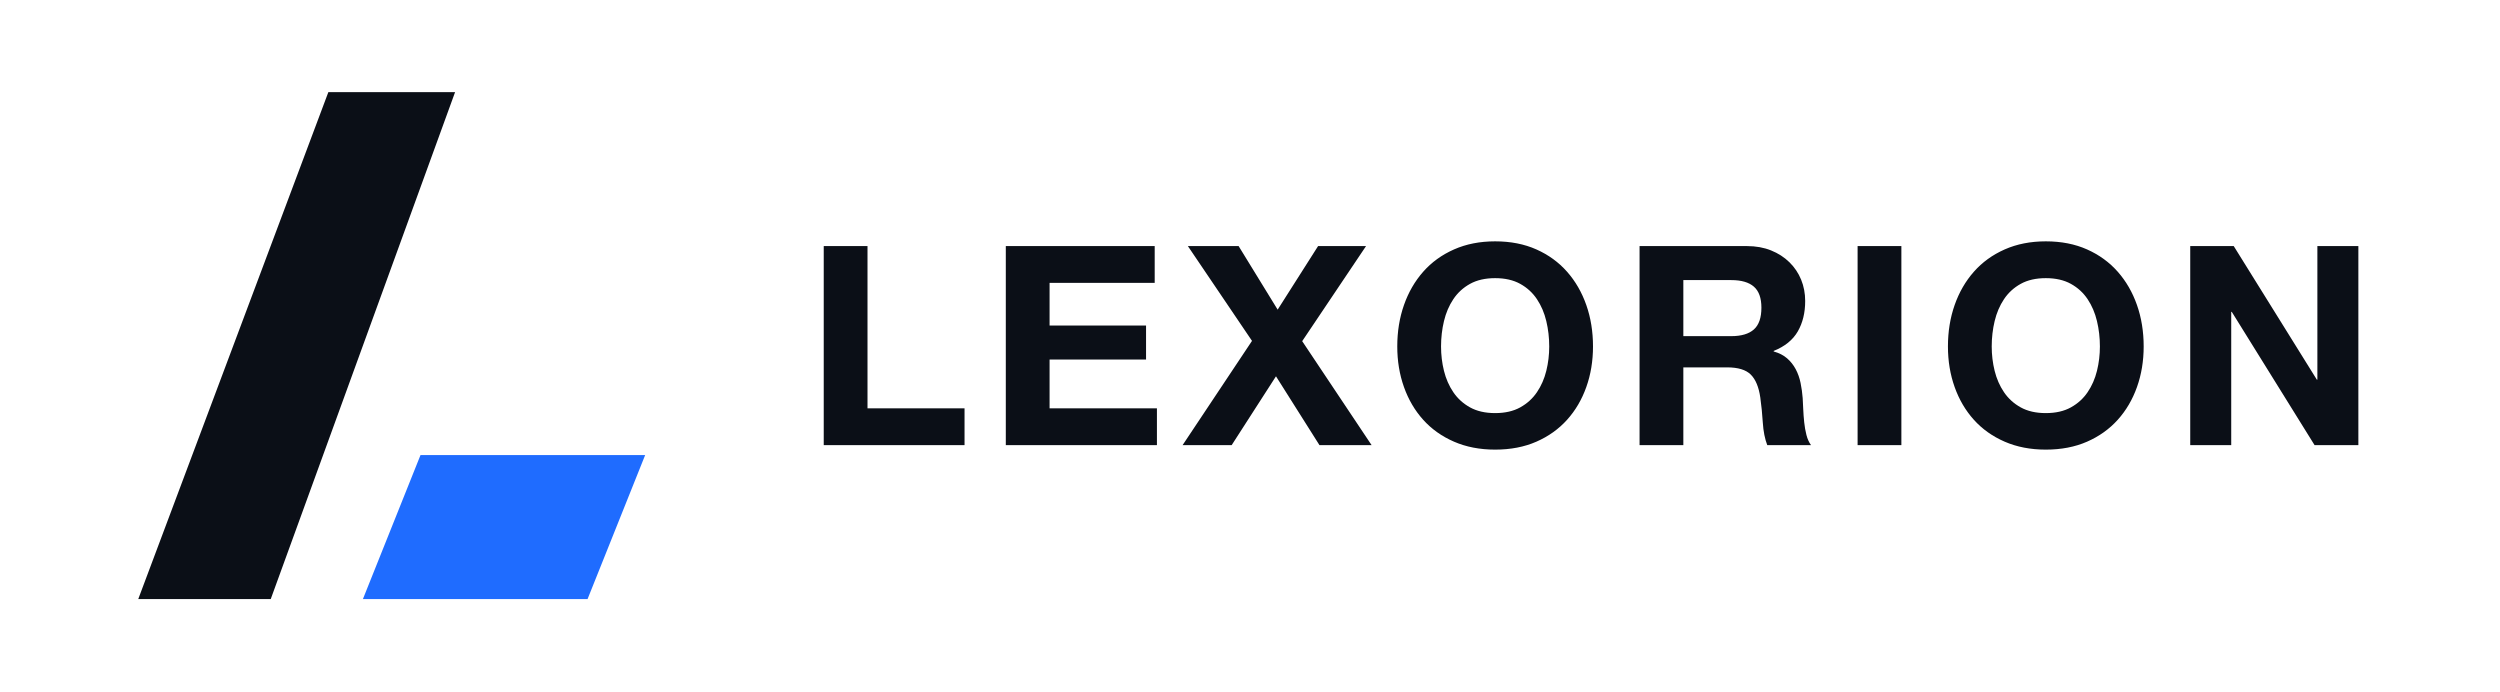
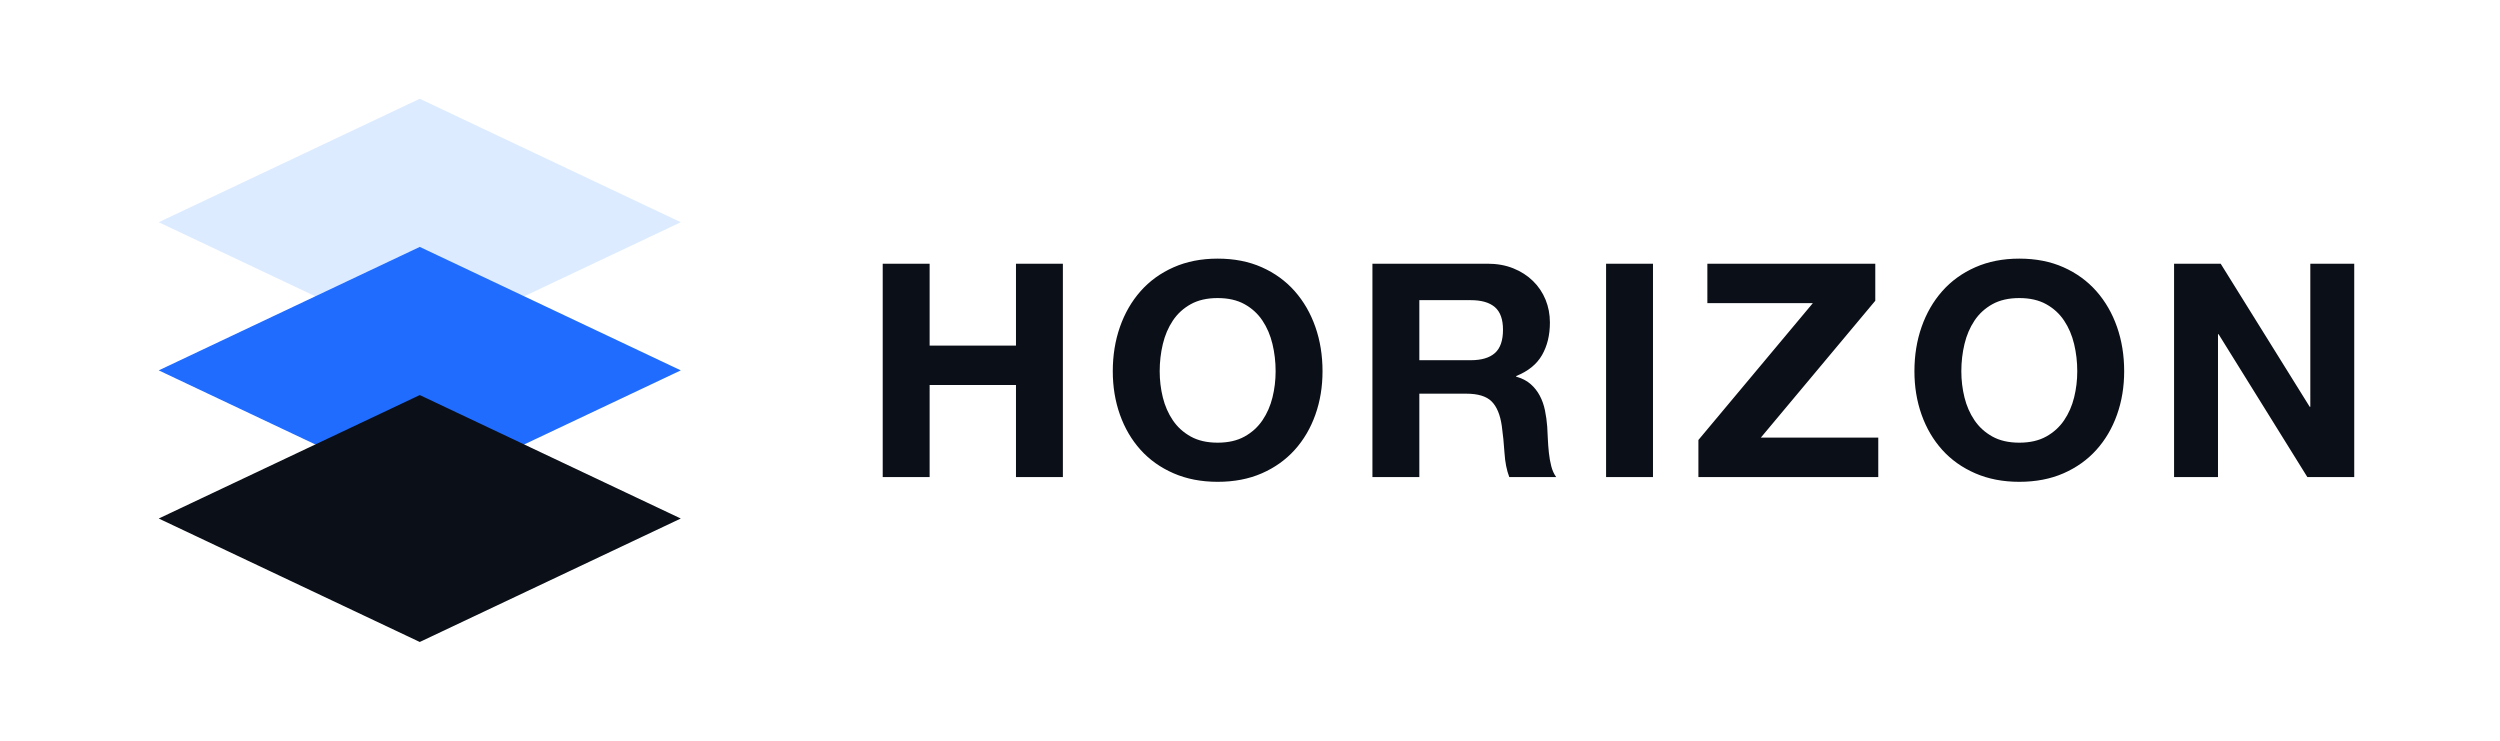
- <svg xmlns="http://www.w3.org/2000/svg" width="434" height="120" viewBox="0 0 434 120" fill="none">
-   <g id="lexorion-horizontal-lockup">
+ <svg xmlns="http://www.w3.org/2000/svg" width="405" height="120" viewBox="0 0 405 120" fill="none">
+   <g id="horizon-horizontal-lockup">
    <g id="icon" transform="translate(24, 16)">
-       <polygon points="33,0 55,0 23,88 0,88" fill="#0B0F17" />
-       <polygon points="49,63 88,63 78,88 39,88" fill="#1F6CFF" />
+       <polygon id="back" points="44,0 86.286,20 44,40 1.714,20" fill="#DCEBFF" />
+       <polygon id="middle" points="44,24 86.286,44 44,64 1.714,44" fill="#1F6CFF" />
+       <polygon id="front" points="44,48 86.286,68 44,88 1.714,68" fill="#0B0F17" />
    </g>
    <g id="wordmark" transform="translate(143, 42.72) scale(0.04840336)">
-       <path d="M0.0 0.0V714.0H505.0V582.0H157.0V0.0Z M653.0 0.0V714.0H1195.0V582.0H810.0V407.0H1156.0V285.0H810.0V132.0H1187.0V0.0Z M1536.0 340.0 1287.0 714.0H1463.0L1622.0 467.0L1778.0 714.0H1965.0L1716.0 341.0L1945.0 0.0H1773.0L1628.0 228.0L1488.0 0.0H1306.0Z M2214.0 360.0Q2214.0 313.0 2224.5 269.0Q2235.0 225.0 2258.0 190.5Q2281.0 156.0 2318.0 135.5Q2355.0 115.0 2408.0 115.0Q2461.0 115.0 2498.0 135.5Q2535.0 156.0 2558.0 190.5Q2581.0 225.0 2591.5 269.0Q2602.0 313.0 2602.0 360.0Q2602.0 405.0 2591.5 447.5Q2581.0 490.0 2558.0 524.0Q2535.0 558.0 2498.0 578.5Q2461.0 599.0 2408.0 599.0Q2355.0 599.0 2318.0 578.5Q2281.0 558.0 2258.0 524.0Q2235.0 490.0 2224.5 447.5Q2214.0 405.0 2214.0 360.0ZM2057.0 360.0Q2057.0 438.0 2081.0 505.5Q2105.0 573.0 2150.0 623.0Q2195.0 673.0 2260.5 701.5Q2326.0 730.0 2408.0 730.0Q2491.0 730.0 2556.0 701.5Q2621.0 673.0 2666.0 623.0Q2711.0 573.0 2735.0 505.5Q2759.0 438.0 2759.0 360.0Q2759.0 280.0 2735.0 211.5Q2711.0 143.0 2666.0 92.0Q2621.0 41.0 2556.0 12.0Q2491.0 -17.0 2408.0 -17.0Q2326.0 -17.0 2260.5 12.0Q2195.0 41.0 2150.0 92.0Q2105.0 143.0 2081.0 211.5Q2057.0 280.0 2057.0 360.0Z M3083.0 323.0V122.0H3255.0Q3309.0 122.0 3336.0 145.5Q3363.0 169.0 3363.0 221.0Q3363.0 275.0 3336.0 299.0Q3309.0 323.0 3255.0 323.0ZM2926.0 0.0V714.0H3083.0V435.0H3240.0Q3299.0 435.0 3325.0 461.0Q3351.0 487.0 3359.0 543.0Q3365.0 586.0 3368.0 633.0Q3371.0 680.0 3384.0 714.0H3541.0Q3530.0 699.0 3524.5 677.5Q3519.0 656.0 3516.5 632.0Q3514.0 608.0 3513.0 585.0Q3512.0 562.0 3511.0 545.0Q3509.0 518.0 3503.5 491.0Q3498.0 464.0 3486.0 441.5Q3474.0 419.0 3455.0 402.5Q3436.0 386.0 3407.0 378.0V376.0Q3467.0 352.0 3493.5 306.0Q3520.0 260.0 3520.0 197.0Q3520.0 156.0 3505.5 120.5Q3491.0 85.0 3463.5 58.0Q3436.0 31.0 3397.5 15.5Q3359.0 0.0 3311.0 0.0Z M3708.0 0.0V714.0H3865.0V0.0Z M4189.0 360.0Q4189.0 313.0 4199.5 269.0Q4210.0 225.0 4233.0 190.5Q4256.0 156.0 4293.0 135.5Q4330.0 115.0 4383.0 115.0Q4436.0 115.0 4473.0 135.5Q4510.0 156.0 4533.0 190.5Q4556.0 225.0 4566.5 269.0Q4577.0 313.0 4577.0 360.0Q4577.0 405.0 4566.5 447.5Q4556.0 490.0 4533.0 524.0Q4510.0 558.0 4473.0 578.5Q4436.0 599.0 4383.0 599.0Q4330.0 599.0 4293.0 578.5Q4256.0 558.0 4233.0 524.0Q4210.0 490.0 4199.5 447.5Q4189.0 405.0 4189.0 360.0ZM4032.0 360.0Q4032.0 438.0 4056.0 505.5Q4080.0 573.0 4125.0 623.0Q4170.0 673.0 4235.5 701.5Q4301.0 730.0 4383.0 730.0Q4466.0 730.0 4531.0 701.5Q4596.0 673.0 4641.0 623.0Q4686.0 573.0 4710.0 505.5Q4734.0 438.0 4734.0 360.0Q4734.0 280.0 4710.0 211.5Q4686.0 143.0 4641.0 92.0Q4596.0 41.0 4531.0 12.0Q4466.0 -17.0 4383.0 -17.0Q4301.0 -17.0 4235.5 12.0Q4170.0 41.0 4125.0 92.0Q4080.0 143.0 4056.0 211.5Q4032.0 280.0 4032.0 360.0Z M4901.0 0.0V714.0H5048.0V236.0H5050.0L5347.0 714.0H5504.0V0.0H5357.0V479.0H5355.0L5057.0 0.0Z" fill="#0B0F17" />
+       <path d="M0.0 0.0V714.0H157.0V406.0H446.0V714.0H603.0V0.0H446.0V274.0H157.0V0.0Z M927.0 360.0Q927.0 313.0 937.5 269.0Q948.0 225.0 971.0 190.5Q994.0 156.0 1031.0 135.5Q1068.0 115.0 1121.0 115.0Q1174.0 115.0 1211.0 135.5Q1248.0 156.0 1271.0 190.5Q1294.0 225.0 1304.5 269.0Q1315.0 313.0 1315.0 360.0Q1315.0 405.0 1304.5 447.5Q1294.0 490.0 1271.0 524.0Q1248.0 558.0 1211.0 578.5Q1174.0 599.0 1121.0 599.0Q1068.0 599.0 1031.0 578.5Q994.0 558.0 971.0 524.0Q948.0 490.0 937.5 447.5Q927.0 405.0 927.0 360.0ZM770.0 360.0Q770.0 438.0 794.0 505.5Q818.0 573.0 863.0 623.0Q908.0 673.0 973.5 701.5Q1039.0 730.0 1121.0 730.0Q1204.0 730.0 1269.0 701.5Q1334.0 673.0 1379.0 623.0Q1424.0 573.0 1448.0 505.5Q1472.0 438.0 1472.0 360.0Q1472.0 280.0 1448.0 211.5Q1424.0 143.0 1379.0 92.0Q1334.0 41.0 1269.0 12.0Q1204.0 -17.0 1121.0 -17.0Q1039.0 -17.0 973.5 12.0Q908.0 41.0 863.0 92.0Q818.0 143.0 794.0 211.5Q770.0 280.0 770.0 360.0Z M1796.0 323.0V122.0H1968.0Q2022.0 122.0 2049.0 145.5Q2076.0 169.0 2076.0 221.0Q2076.0 275.0 2049.0 299.0Q2022.0 323.0 1968.0 323.0ZM1639.0 0.0V714.0H1796.0V435.0H1953.0Q2012.0 435.0 2038.0 461.0Q2064.0 487.0 2072.0 543.0Q2078.0 586.0 2081.0 633.0Q2084.0 680.0 2097.0 714.0H2254.0Q2243.0 699.0 2237.5 677.5Q2232.0 656.0 2229.5 632.0Q2227.0 608.0 2226.0 585.0Q2225.0 562.0 2224.0 545.0Q2222.0 518.0 2216.5 491.0Q2211.0 464.0 2199.0 441.5Q2187.0 419.0 2168.0 402.5Q2149.0 386.0 2120.0 378.0V376.0Q2180.0 352.0 2206.5 306.0Q2233.0 260.0 2233.0 197.0Q2233.0 156.0 2218.5 120.5Q2204.0 85.0 2176.5 58.0Q2149.0 31.0 2110.5 15.5Q2072.0 0.0 2024.0 0.0Z M2421.0 0.0V714.0H2578.0V0.0Z M2730.0 590.0V714.0H3332.0V582.0H2939.0L3322.0 124.0V0.0H2760.0V132.0H3113.0Z M3610.0 360.0Q3610.0 313.0 3620.5 269.0Q3631.0 225.0 3654.0 190.5Q3677.0 156.0 3714.0 135.5Q3751.0 115.0 3804.0 115.0Q3857.0 115.0 3894.0 135.5Q3931.0 156.0 3954.0 190.5Q3977.0 225.0 3987.5 269.0Q3998.0 313.0 3998.0 360.0Q3998.0 405.0 3987.5 447.5Q3977.0 490.0 3954.0 524.0Q3931.0 558.0 3894.0 578.5Q3857.0 599.0 3804.0 599.0Q3751.0 599.0 3714.0 578.5Q3677.0 558.0 3654.0 524.0Q3631.0 490.0 3620.5 447.5Q3610.0 405.0 3610.0 360.0ZM3453.0 360.0Q3453.0 438.0 3477.0 505.5Q3501.0 573.0 3546.0 623.0Q3591.0 673.0 3656.5 701.5Q3722.0 730.0 3804.0 730.0Q3887.0 730.0 3952.0 701.5Q4017.0 673.0 4062.0 623.0Q4107.0 573.0 4131.0 505.5Q4155.0 438.0 4155.0 360.0Q4155.0 280.0 4131.0 211.5Q4107.0 143.0 4062.0 92.0Q4017.0 41.0 3952.0 12.0Q3887.0 -17.0 3804.0 -17.0Q3722.0 -17.0 3656.5 12.0Q3591.0 41.0 3546.0 92.0Q3501.0 143.0 3477.0 211.5Q3453.0 280.0 3453.0 360.0Z M4322.0 0.0V714.0H4469.0V236.0H4471.0L4768.0 714.0H4925.0V0.0H4778.0V479.0H4776.0L4478.0 0.0Z" fill="#0B0F17" />
    </g>
  </g>
</svg>
